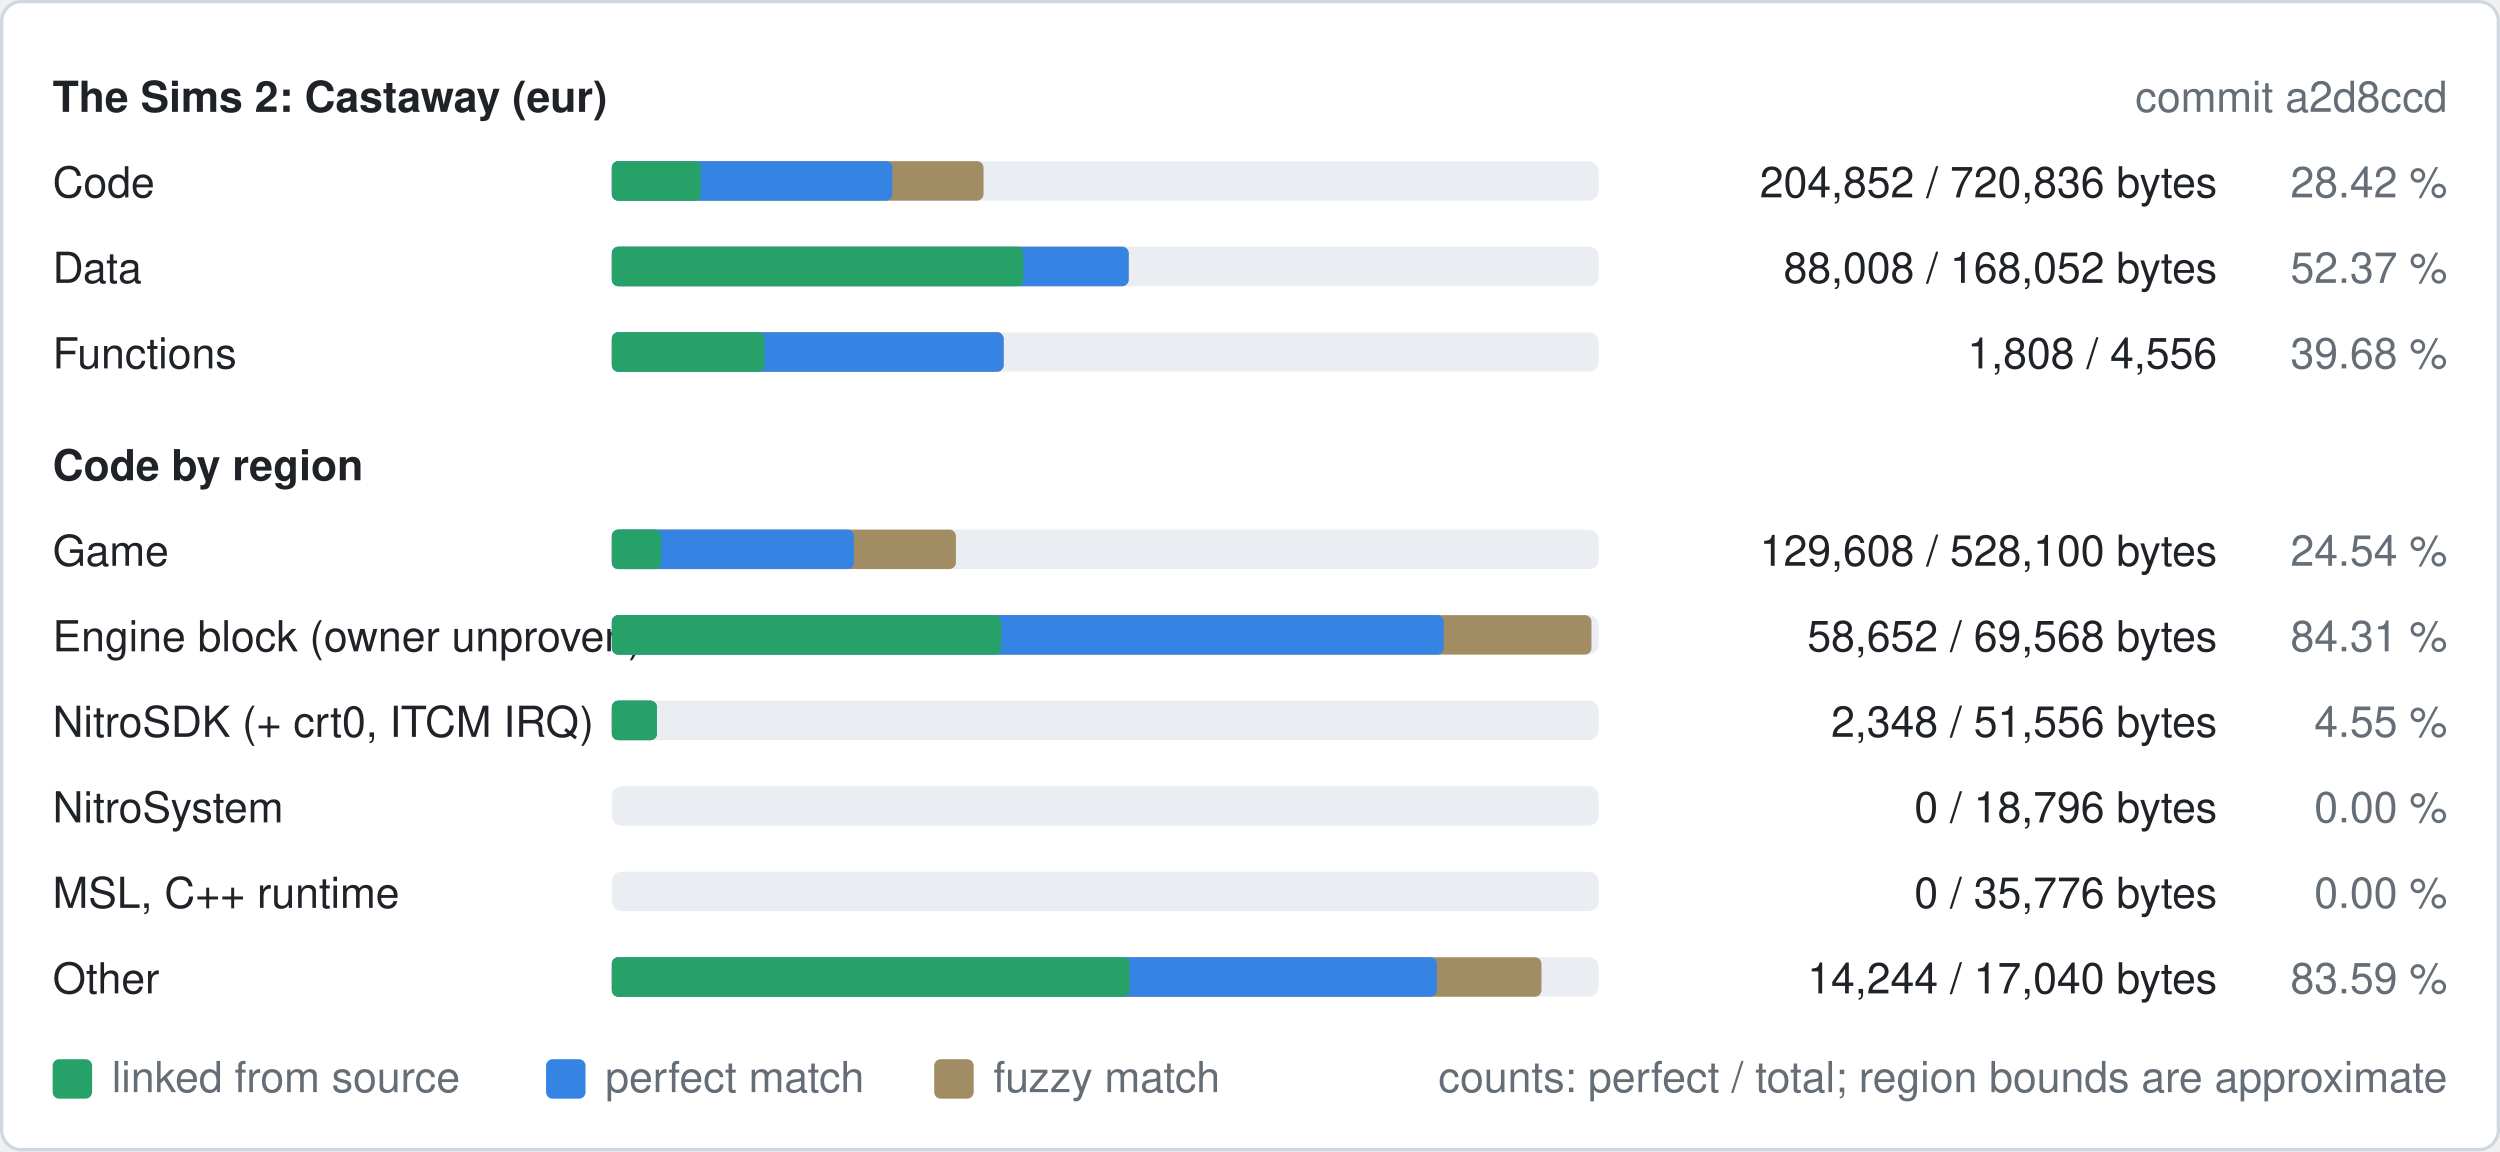
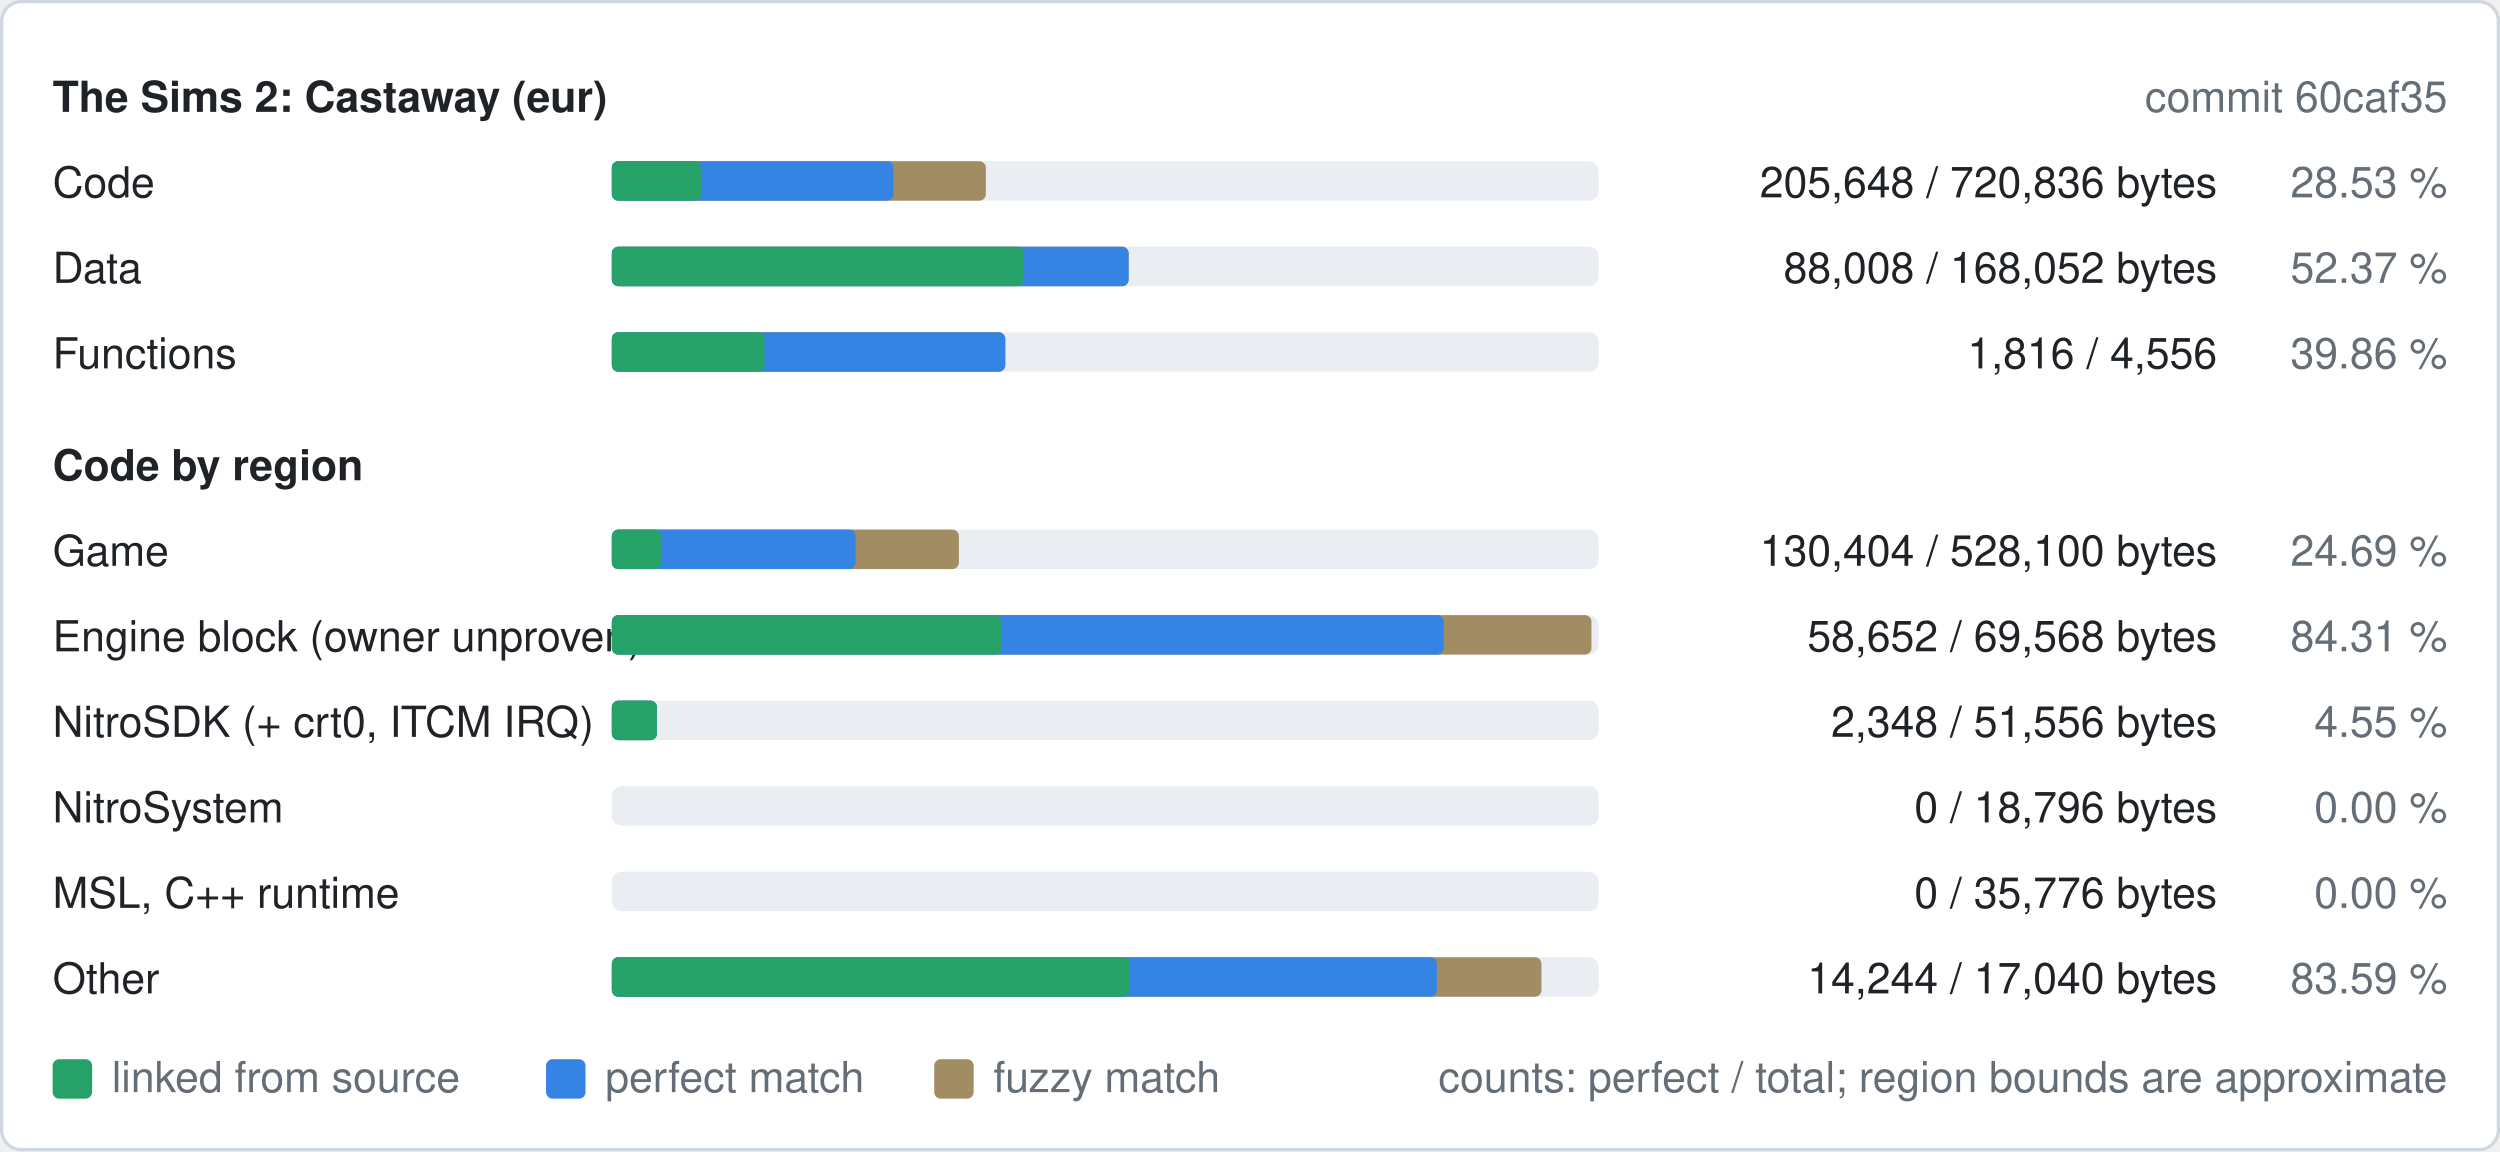
<svg xmlns="http://www.w3.org/2000/svg" width="760" height="350" viewBox="0 0 760 350" role="img" aria-label="Decompilation progress of eur">
  <style>
text{font-family:-apple-system,BlinkMacSystemFont,"Segoe UI",Helvetica,Arial,sans-serif;font-size:13px}
.b{font-weight:600}
.bg{fill:#ffffff;stroke:#d0d7de}.t{fill:#1f2328}.m{fill:#656d76}.track{fill:#eaeef2}.fuzzy{fill:#a28c64}.perfect{fill:#3584e4}.linked{fill:#26a269}
@media (prefers-color-scheme: dark){.bg{fill:#0d1117;stroke:#30363d}.t{fill:#e6edf3}.m{fill:#8d96a0}.track{fill:#21262d}.fuzzy{fill:#a28c64}.perfect{fill:#3584e4}.linked{fill:#2ec27e}}
</style>
  <rect class="bg" x="0.5" y="0.5" width="759" height="349" rx="6" />
  <text class="t b" x="16" y="34">The Sims 2: Castaway (eur)</text>
-   <text class="m" x="744" y="34" text-anchor="end">commit a2d8ccd</text>
+   <text class="m" x="744" y="34" text-anchor="end">commit 60caf35</text>
  <text class="t" x="16" y="60">Code</text>
  <rect class="track" x="186" y="49" width="300" height="12" rx="3" />
-   <rect class="fuzzy" x="186" y="49" width="113.0" height="12" rx="2" />
-   <rect class="perfect" x="186" y="49" width="85.3" height="12" rx="2" />
+   <rect class="fuzzy" x="186" y="49" width="113.7" height="12" rx="2" />
+   <rect class="perfect" x="186" y="49" width="85.6" height="12" rx="2" />
  <rect class="linked" x="186" y="49" width="27.1" height="12" rx="2" />
-   <text class="t" x="674" y="60" text-anchor="end">204,852 / 720,836 bytes</text>
-   <text class="m" x="744" y="60" text-anchor="end">28.42 %</text>
+   <text class="t" x="674" y="60" text-anchor="end">205,648 / 720,836 bytes</text>
+   <text class="m" x="744" y="60" text-anchor="end">28.53 %</text>
  <text class="t" x="16" y="86">Data</text>
  <rect class="track" x="186" y="75" width="300" height="12" rx="3" />
  <rect class="fuzzy" x="186" y="75" width="157.1" height="12" rx="2" />
  <rect class="perfect" x="186" y="75" width="157.1" height="12" rx="2" />
  <rect class="linked" x="186" y="75" width="125.1" height="12" rx="2" />
  <text class="t" x="674" y="86" text-anchor="end">88,008 / 168,052 bytes</text>
  <text class="m" x="744" y="86" text-anchor="end">52.37 %</text>
  <text class="t" x="16" y="112">Functions</text>
  <rect class="track" x="186" y="101" width="300" height="12" rx="3" />
-   <rect class="fuzzy" x="186" y="101" width="119.1" height="12" rx="2" />
-   <rect class="perfect" x="186" y="101" width="119.1" height="12" rx="2" />
+   <rect class="fuzzy" x="186" y="101" width="119.6" height="12" rx="2" />
+   <rect class="perfect" x="186" y="101" width="119.6" height="12" rx="2" />
  <rect class="linked" x="186" y="101" width="46.4" height="12" rx="2" />
-   <text class="t" x="674" y="112" text-anchor="end">1,808 / 4,556</text>
-   <text class="m" x="744" y="112" text-anchor="end">39.68 %</text>
+   <text class="t" x="674" y="112" text-anchor="end">1,816 / 4,556</text>
+   <text class="m" x="744" y="112" text-anchor="end">39.86 %</text>
  <text class="t b" x="16" y="146">Code by region</text>
  <text class="t" x="16" y="172">Game</text>
  <rect class="track" x="186" y="161" width="300" height="12" rx="3" />
-   <rect class="fuzzy" x="186" y="161" width="104.6" height="12" rx="2" />
-   <rect class="perfect" x="186" y="161" width="73.6" height="12" rx="2" />
+   <rect class="fuzzy" x="186" y="161" width="105.5" height="12" rx="2" />
+   <rect class="perfect" x="186" y="161" width="74.1" height="12" rx="2" />
  <rect class="linked" x="186" y="161" width="15.0" height="12" rx="2" />
-   <text class="t" x="674" y="172" text-anchor="end">129,608 / 528,100 bytes</text>
-   <text class="m" x="744" y="172" text-anchor="end">24.54 %</text>
+   <text class="t" x="674" y="172" text-anchor="end">130,404 / 528,100 bytes</text>
+   <text class="m" x="744" y="172" text-anchor="end">24.69 %</text>
  <text class="t" x="16" y="198">Engine block (owner unproven)</text>
  <rect class="track" x="186" y="187" width="300" height="12" rx="3" />
  <rect class="fuzzy" x="186" y="187" width="297.8" height="12" rx="2" />
  <rect class="perfect" x="186" y="187" width="252.9" height="12" rx="2" />
  <rect class="linked" x="186" y="187" width="118.4" height="12" rx="2" />
  <text class="t" x="674" y="198" text-anchor="end">58,652 / 69,568 bytes</text>
  <text class="m" x="744" y="198" text-anchor="end">84.31 %</text>
  <text class="t" x="16" y="224">NitroSDK (+ crt0, ITCM IRQ)</text>
  <rect class="track" x="186" y="213" width="300" height="12" rx="3" />
  <rect class="fuzzy" x="186" y="213" width="13.7" height="12" rx="2" />
  <rect class="perfect" x="186" y="213" width="13.7" height="12" rx="2" />
  <rect class="linked" x="186" y="213" width="13.7" height="12" rx="2" />
  <text class="t" x="674" y="224" text-anchor="end">2,348 / 51,556 bytes</text>
  <text class="m" x="744" y="224" text-anchor="end">4.55 %</text>
  <text class="t" x="16" y="250">NitroSystem</text>
  <rect class="track" x="186" y="239" width="300" height="12" rx="3" />
  <text class="t" x="674" y="250" text-anchor="end">0 / 18,796 bytes</text>
  <text class="m" x="744" y="250" text-anchor="end">0.00 %</text>
  <text class="t" x="16" y="276">MSL, C++ runtime</text>
  <rect class="track" x="186" y="265" width="300" height="12" rx="3" />
  <text class="t" x="674" y="276" text-anchor="end">0 / 35,776 bytes</text>
  <text class="m" x="744" y="276" text-anchor="end">0.00 %</text>
  <text class="t" x="16" y="302">Other</text>
  <rect class="track" x="186" y="291" width="300" height="12" rx="3" />
  <rect class="fuzzy" x="186" y="291" width="282.6" height="12" rx="2" />
  <rect class="perfect" x="186" y="291" width="250.8" height="12" rx="2" />
  <rect class="linked" x="186" y="291" width="157.4" height="12" rx="2" />
  <text class="t" x="674" y="302" text-anchor="end">14,244 / 17,040 bytes</text>
  <text class="m" x="744" y="302" text-anchor="end">83.59 %</text>
  <rect class="linked" x="16" y="322" width="12" height="12" rx="2" />
  <text class="m" x="34" y="332">linked from source</text>
  <rect class="perfect" x="166" y="322" width="12" height="12" rx="2" />
  <text class="m" x="184" y="332">perfect match</text>
  <rect class="fuzzy" x="284" y="322" width="12" height="12" rx="2" />
  <text class="m" x="302" y="332">fuzzy match</text>
  <text class="m" x="744" y="332" text-anchor="end">counts: perfect / total; region bounds are approximate</text>
</svg>
